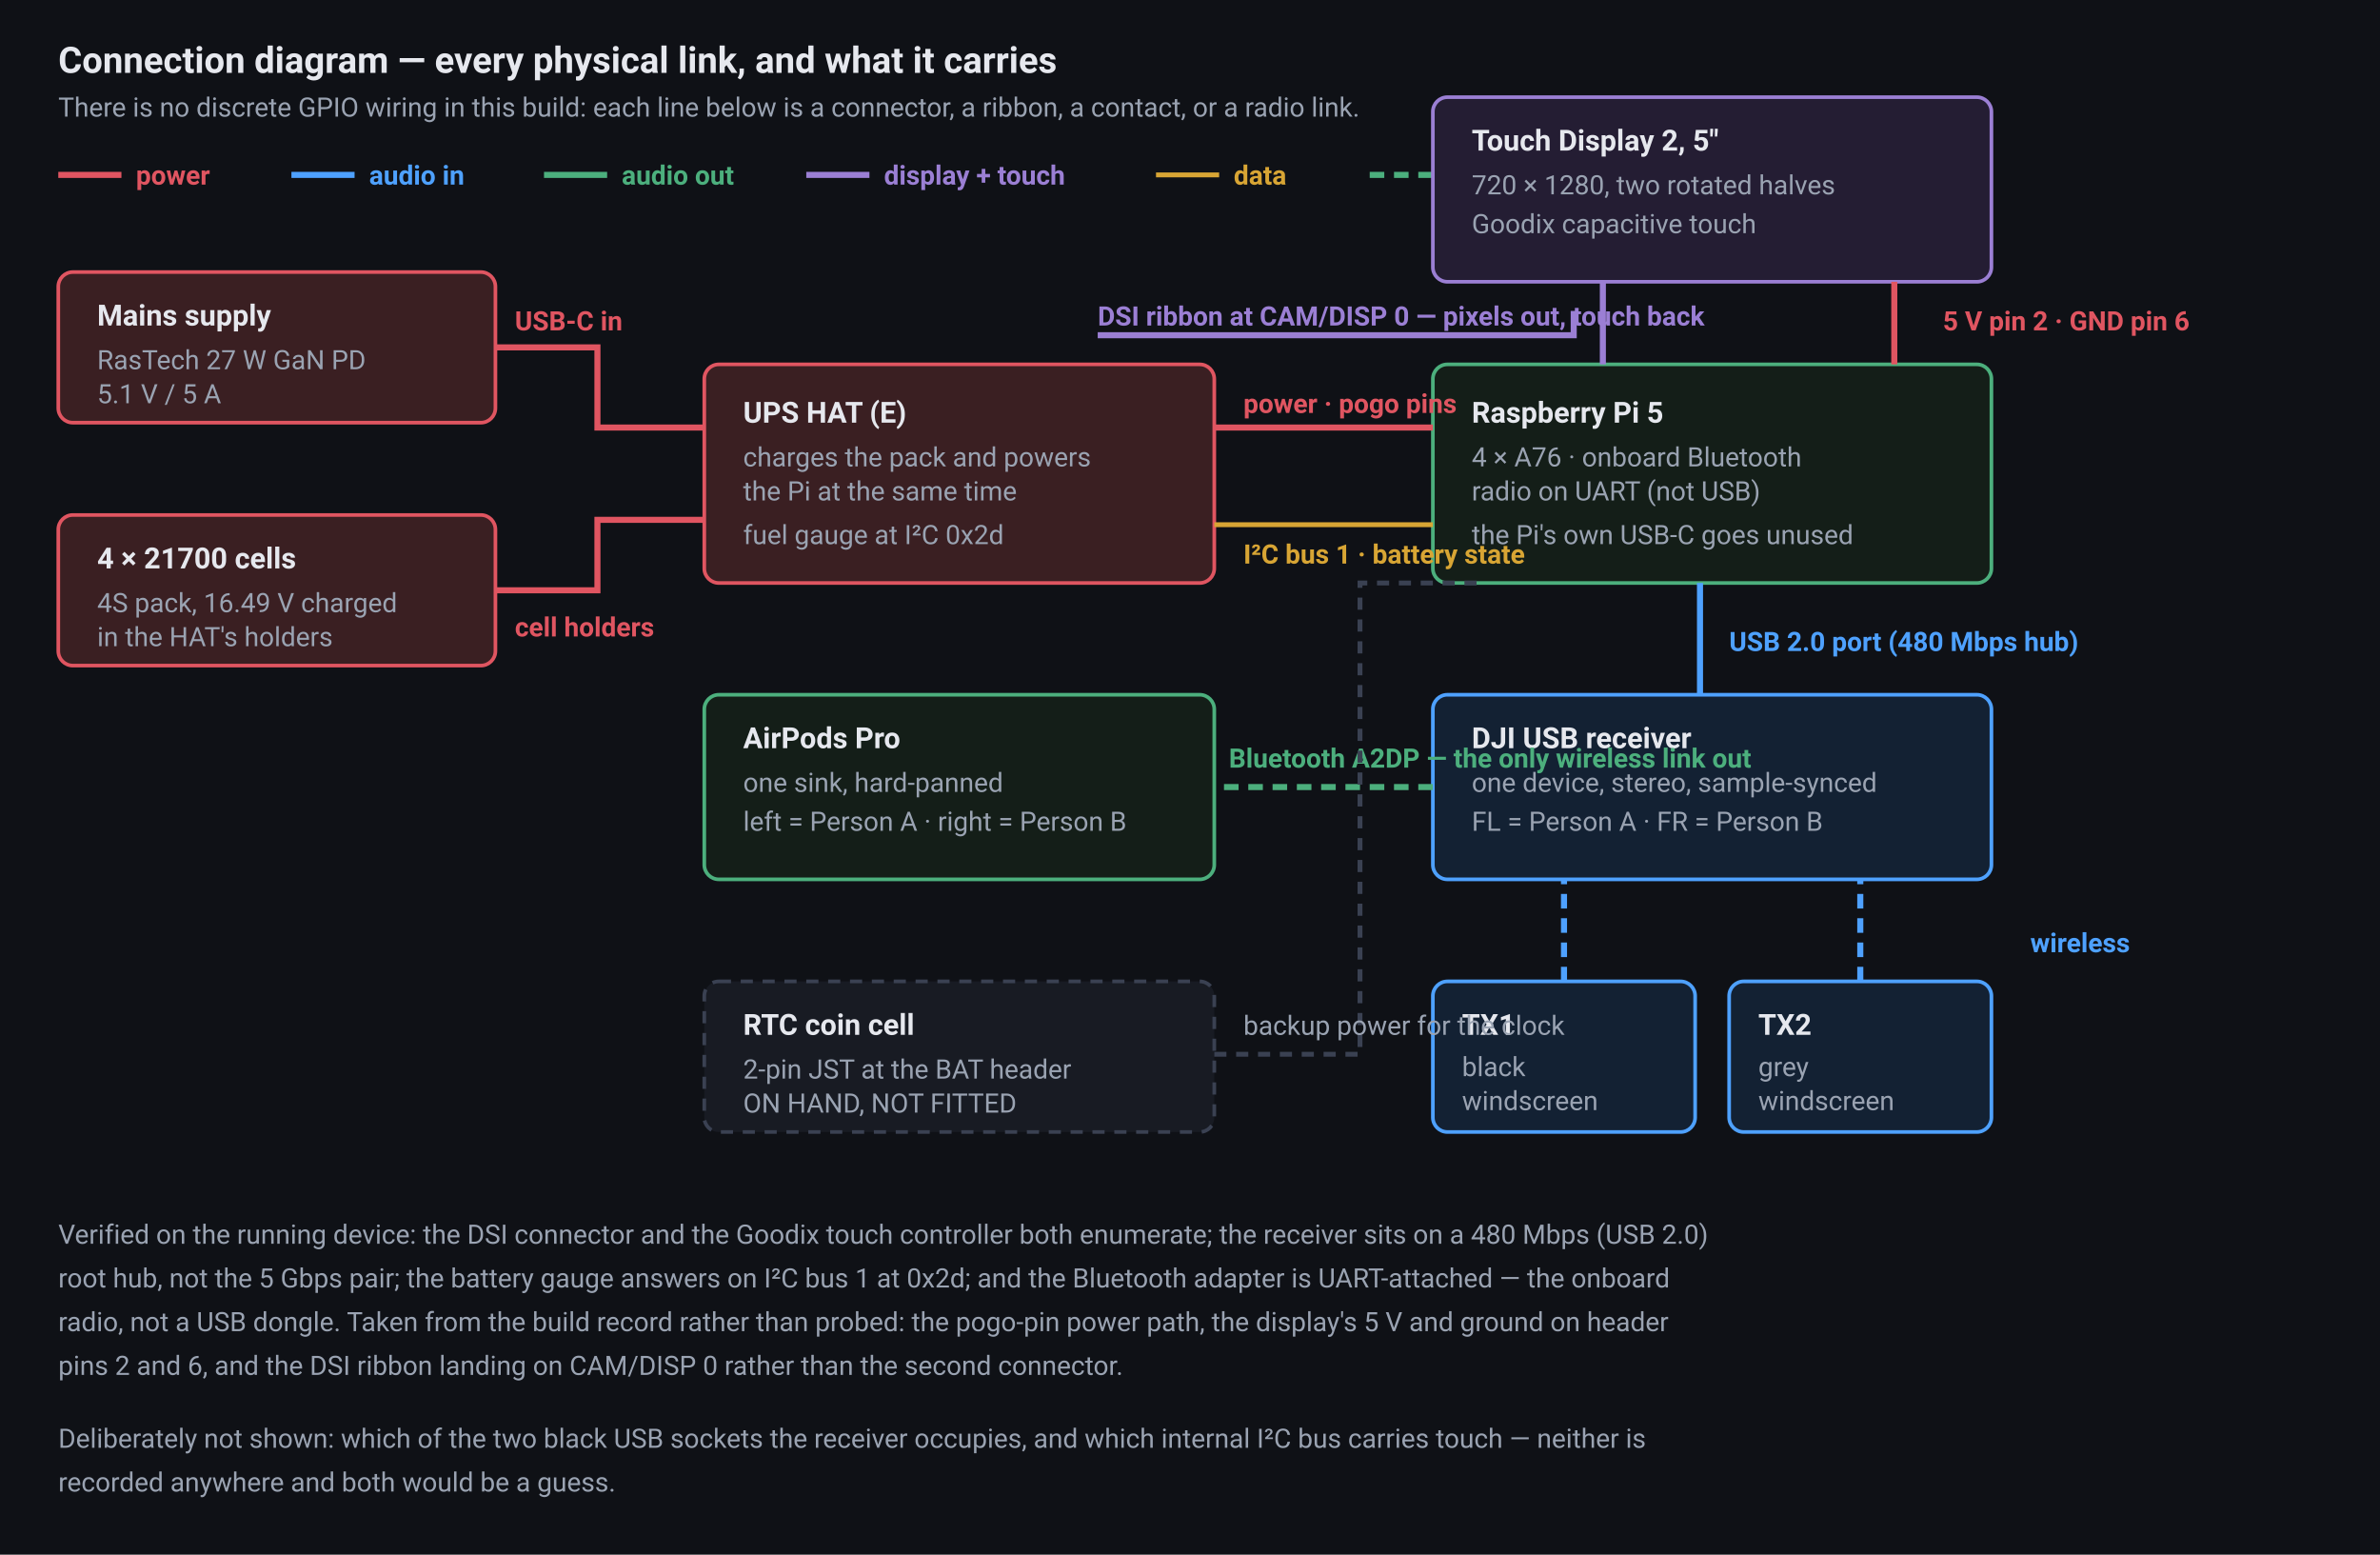
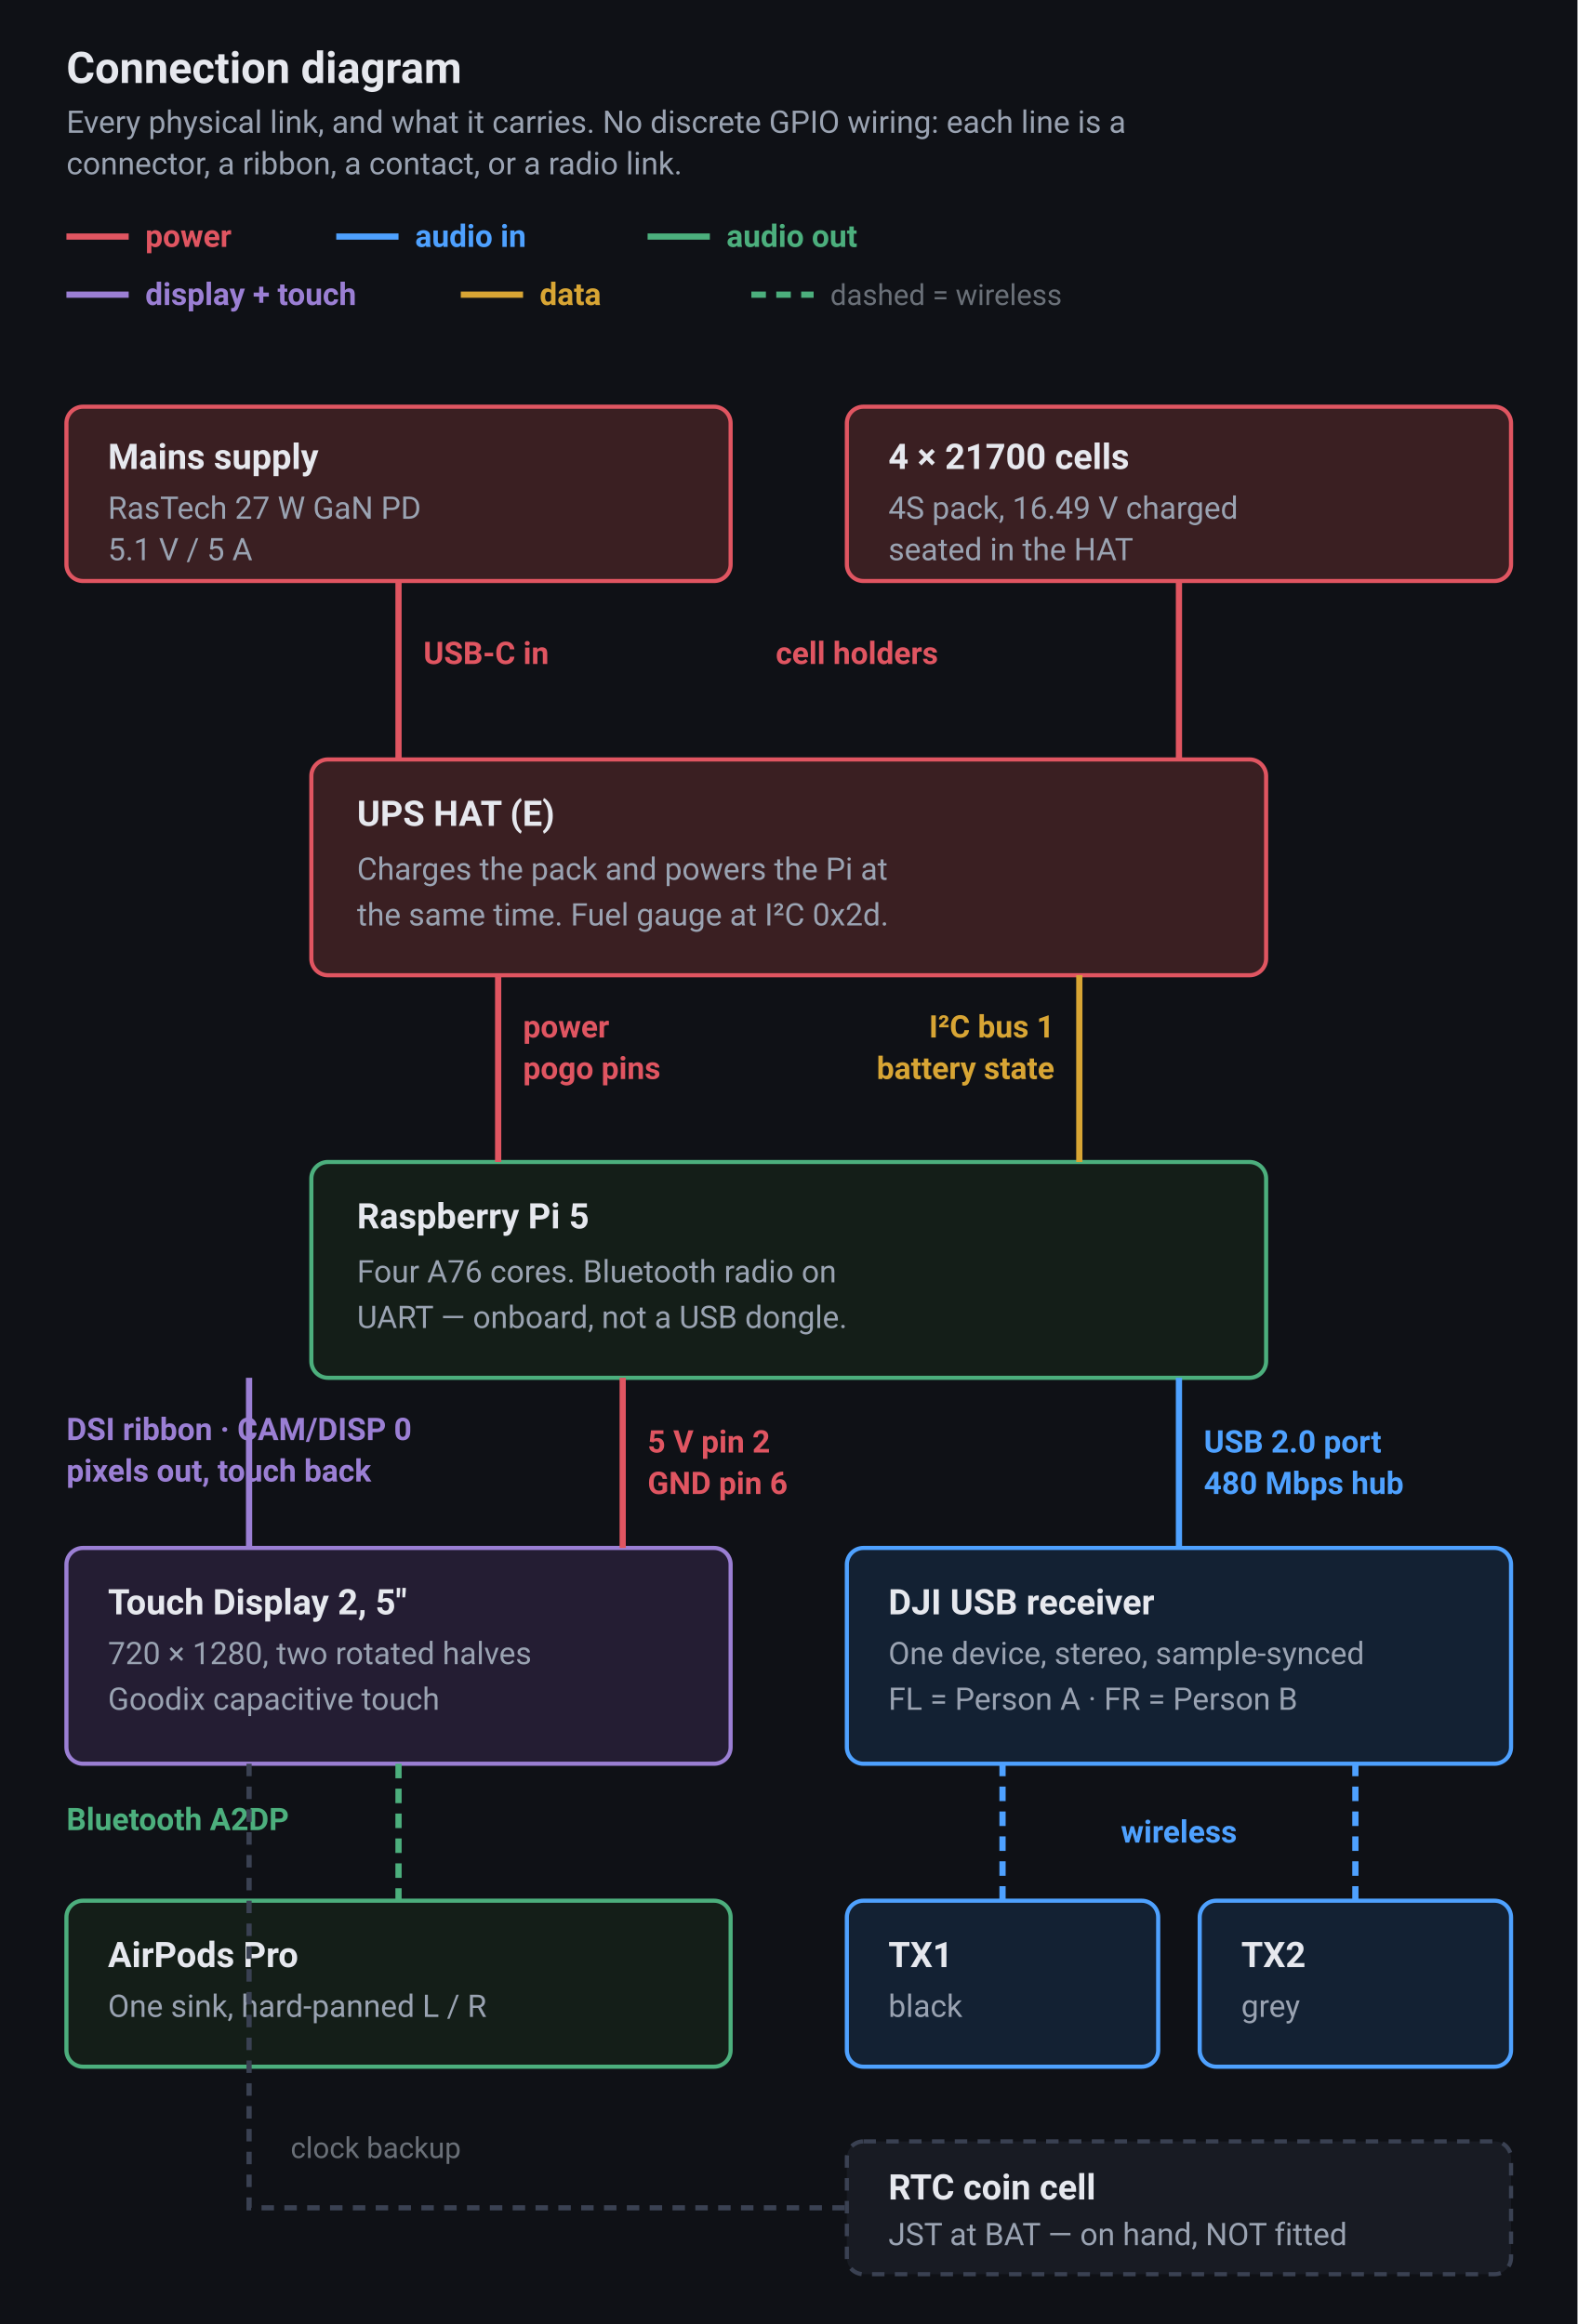
- <svg xmlns="http://www.w3.org/2000/svg" viewBox="0 0 980 640" width="980" height="640" font-family="system-ui,-apple-system,Segoe UI,Roboto,sans-serif">
+ <svg xmlns="http://www.w3.org/2000/svg" viewBox="0 0 760 1120" width="760" height="1120" font-family="system-ui,-apple-system,Segoe UI,Roboto,sans-serif">
  <style>
  .bg{fill:#0f1116}
-   .ts{fill:#9aa3b2;font-size:11px}
-   .tt{fill:#e6e8ee;font-size:15px;font-weight:600}
-   .lbl{fill:#e6e8ee;font-size:12px;font-weight:600}
-   .h{fill:#e6e8ee;font-size:13px;font-weight:600}
-   .pw{stroke:#e05561;stroke-width:2.5;fill:none}
-   .ain{stroke:#4ea1ff;stroke-width:2.5;fill:none}
-   .aout{stroke:#4caf7d;stroke-width:2.5;fill:none}
-   .disp{stroke:#9b7fd4;stroke-width:2.5;fill:none}
-   .data{stroke:#d8a534;stroke-width:2;fill:none}
-   .wl{stroke-dasharray:6 4}
-   .cpw{fill:#e05561;font-size:11px;font-weight:600}
-   .cain{fill:#4ea1ff;font-size:11px;font-weight:600}
-   .caout{fill:#4caf7d;font-size:11px;font-weight:600}
-   .cdisp{fill:#9b7fd4;font-size:11px;font-weight:600}
-   .cdata{fill:#d8a534;font-size:11px;font-weight:600}
+   .ts{fill:#9aa3b2;font-size:15px}
+   .tt{fill:#e6e8ee;font-size:21px;font-weight:600}
+   .sub{fill:#9aa3b2;font-size:15px}
+   .lbl{fill:#e6e8ee;font-size:17px;font-weight:600}
+   .pw{stroke:#e05561;stroke-width:3;fill:none}
+   .ain{stroke:#4ea1ff;stroke-width:3;fill:none}
+   .aout{stroke:#4caf7d;stroke-width:3;fill:none}
+   .disp{stroke:#9b7fd4;stroke-width:3;fill:none}
+   .data{stroke:#d8a534;stroke-width:3;fill:none}
+   .wl{stroke-dasharray:7 5}
+   .cpw{fill:#e05561;font-size:15px;font-weight:600}
+   .cain{fill:#4ea1ff;font-size:15px;font-weight:600}
+   .caout{fill:#4caf7d;font-size:15px;font-weight:600}
+   .cdisp{fill:#9b7fd4;font-size:15px;font-weight:600}
+   .cdata{fill:#d8a534;font-size:15px;font-weight:600}
+   .note{fill:#6a7078;font-size:14px}
</style>
-   <rect class="bg" width="980" height="640" />
-   <text class="tt" x="24" y="30">Connection diagram — every physical link, and what it carries</text>
-   <text class="ts" x="24" y="48">There is no discrete GPIO wiring in this build: each line below is a connector, a ribbon, a contact, or a radio link.</text>
-   <g transform="translate(24,64)">
-     <line class="pw" x1="0" y1="8" x2="26" y2="8" />
-     <text class="cpw" x="32" y="12">power</text>
-     <line class="ain" x1="96" y1="8" x2="122" y2="8" />
-     <text class="cain" x="128" y="12">audio in</text>
-     <line class="aout" x1="200" y1="8" x2="226" y2="8" />
-     <text class="caout" x="232" y="12">audio out</text>
-     <line class="disp" x1="308" y1="8" x2="334" y2="8" />
-     <text class="cdisp" x="340" y="12">display + touch</text>
-     <line class="data" x1="452" y1="8" x2="478" y2="8" />
-     <text class="cdata" x="484" y="12">data</text>
-     <line class="aout wl" x1="540" y1="8" x2="566" y2="8" />
-     <text class="ts" x="572" y="12">dashed = wireless</text>
+   <rect class="bg" width="760" height="1120" />
+   <text class="tt" x="32" y="40">Connection diagram</text>
+   <text class="sub" x="32" y="64">Every physical link, and what it carries. No discrete GPIO wiring: each line is a</text>
+   <text class="sub" x="32" y="84">connector, a ribbon, a contact, or a radio link.</text>
+   <g transform="translate(32,108)">
+     <line class="pw" x1="0" y1="6" x2="30" y2="6" />
+     <text class="cpw" x="38" y="11">power</text>
+     <line class="ain" x1="130" y1="6" x2="160" y2="6" />
+     <text class="cain" x="168" y="11">audio in</text>
+     <line class="aout" x1="280" y1="6" x2="310" y2="6" />
+     <text class="caout" x="318" y="11">audio out</text>
+     <line class="disp" x1="0" y1="34" x2="30" y2="34" />
+     <text class="cdisp" x="38" y="39">display + touch</text>
+     <line class="data" x1="190" y1="34" x2="220" y2="34" />
+     <text class="cdata" x="228" y="39">data</text>
+     <line class="aout wl" x1="330" y1="34" x2="360" y2="34" />
+     <text class="note" x="368" y="39">dashed = wireless</text>
  </g>
-   <rect x="24" y="112" width="180" height="62" rx="6" fill="#3a1f22" stroke="#e05561" stroke-width="1.5" />
-   <text class="lbl" x="40" y="134">Mains supply</text>
-   <text class="ts" x="40" y="152">RasTech 27 W GaN PD</text>
-   <text class="ts" x="40" y="166">5.1 V / 5 A</text>
-   <rect x="24" y="212" width="180" height="62" rx="6" fill="#3a1f22" stroke="#e05561" stroke-width="1.5" />
-   <text class="lbl" x="40" y="234">4 × 21700 cells</text>
-   <text class="ts" x="40" y="252">4S pack, 16.49 V charged</text>
-   <text class="ts" x="40" y="266">in the HAT's holders</text>
-   <rect x="290" y="150" width="210" height="90" rx="6" fill="#3a1f22" stroke="#e05561" stroke-width="1.5" />
-   <text class="lbl" x="306" y="174">UPS HAT (E)</text>
-   <text class="ts" x="306" y="192">charges the pack and powers</text>
-   <text class="ts" x="306" y="206">the Pi at the same time</text>
-   <text class="ts" x="306" y="224">fuel gauge at I²C 0x2d</text>
-   <path class="pw" d="M204 143 L246 143 L246 176 L290 176" />
-   <text class="cpw" x="212" y="136">USB-C in</text>
-   <path class="pw" d="M204 243 L246 243 L246 214 L290 214" />
-   <text class="cpw" x="212" y="262">cell holders</text>
-   <rect x="590" y="150" width="230" height="90" rx="6" fill="#141e18" stroke="#4caf7d" stroke-width="1.5" />
-   <text class="lbl" x="606" y="174">Raspberry Pi 5</text>
-   <text class="ts" x="606" y="192">4 × A76 · onboard Bluetooth</text>
-   <text class="ts" x="606" y="206">radio on UART (not USB)</text>
-   <text class="ts" x="606" y="224">the Pi's own USB-C goes unused</text>
-   <path class="pw" d="M500 176 L590 176" />
-   <text class="cpw" x="512" y="170">power · pogo pins</text>
-   <path class="data" d="M500 216 L590 216" />
-   <text class="cdata" x="512" y="232">I²C bus 1 · battery state</text>
-   <rect x="590" y="40" width="230" height="76" rx="6" fill="#241d33" stroke="#9b7fd4" stroke-width="1.5" />
-   <text class="lbl" x="606" y="62">Touch Display 2, 5″</text>
-   <text class="ts" x="606" y="80">720 × 1280, two rotated halves</text>
-   <text class="ts" x="606" y="96">Goodix capacitive touch</text>
-   <path class="disp" d="M660 150 L660 116" />
-   <text class="cdisp" x="452" y="134">DSI ribbon at CAM/DISP 0 — pixels out, touch back</text>
-   <path class="disp" d="M452 138 L648 138 L648 128" />
-   <path class="pw" d="M780 150 L780 116" />
-   <text class="cpw" x="800" y="136">5 V pin 2 · GND pin 6</text>
-   <rect x="590" y="286" width="230" height="76" rx="6" fill="#132133" stroke="#4ea1ff" stroke-width="1.5" />
-   <text class="lbl" x="606" y="308">DJI USB receiver</text>
-   <text class="ts" x="606" y="326">one device, stereo, sample-synced</text>
-   <text class="ts" x="606" y="342">FL = Person A · FR = Person B</text>
-   <path class="ain" d="M700 286 L700 240" />
-   <text class="cain" x="712" y="268">USB 2.0 port (480 Mbps hub)</text>
-   <rect x="590" y="404" width="108" height="62" rx="6" fill="#132133" stroke="#4ea1ff" stroke-width="1.5" />
-   <text class="lbl" x="602" y="426">TX1</text>
-   <text class="ts" x="602" y="443">black</text>
-   <text class="ts" x="602" y="457">windscreen</text>
-   <rect x="712" y="404" width="108" height="62" rx="6" fill="#132133" stroke="#4ea1ff" stroke-width="1.5" />
-   <text class="lbl" x="724" y="426">TX2</text>
-   <text class="ts" x="724" y="443">grey</text>
-   <text class="ts" x="724" y="457">windscreen</text>
-   <path class="ain wl" d="M644 404 L644 362" />
-   <path class="ain wl" d="M766 404 L766 362" />
-   <text class="cain" x="836" y="392">wireless</text>
-   <rect x="290" y="286" width="210" height="76" rx="6" fill="#141e18" stroke="#4caf7d" stroke-width="1.5" />
-   <text class="lbl" x="306" y="308">AirPods Pro</text>
-   <text class="ts" x="306" y="326">one sink, hard-panned</text>
-   <text class="ts" x="306" y="342">left = Person A · right = Person B</text>
-   <path class="aout wl" d="M590 324 L500 324" />
-   <text class="caout" x="506" y="316">Bluetooth A2DP — the only wireless link out</text>
-   <rect x="290" y="404" width="210" height="62" rx="6" fill="#181b23" stroke="#3a4152" stroke-width="1.5" stroke-dasharray="5 4" />
-   <text class="lbl" x="306" y="426">RTC coin cell</text>
-   <text class="ts" x="306" y="444">2-pin JST at the BAT header</text>
-   <text class="ts" x="306" y="458">ON HAND, NOT FITTED</text>
-   <path d="M500 434 L560 434 L560 240 L610 240" stroke="#3a4152" stroke-width="2" fill="none" stroke-dasharray="5 4" />
-   <text class="ts" x="512" y="426">backup power for the clock</text>
-   <text class="ts" x="24" y="512">Verified on the running device: the DSI connector and the Goodix touch controller both enumerate; the receiver sits on a 480 Mbps (USB 2.0)</text>
-   <text class="ts" x="24" y="530">root hub, not the 5 Gbps pair; the battery gauge answers on I²C bus 1 at 0x2d; and the Bluetooth adapter is UART-attached — the onboard</text>
-   <text class="ts" x="24" y="548">radio, not a USB dongle. Taken from the build record rather than probed: the pogo-pin power path, the display's 5 V and ground on header</text>
-   <text class="ts" x="24" y="566">pins 2 and 6, and the DSI ribbon landing on CAM/DISP 0 rather than the second connector.</text>
-   <text class="ts" x="24" y="596">Deliberately not shown: which of the two black USB sockets the receiver occupies, and which internal I²C bus carries touch — neither is</text>
-   <text class="ts" x="24" y="614">recorded anywhere and both would be a guess.</text>
+   <rect x="32" y="196" width="320" height="84" rx="8" fill="#3a1f22" stroke="#e05561" stroke-width="2" />
+   <text class="lbl" x="52" y="226">Mains supply</text>
+   <text class="ts" x="52" y="250">RasTech 27 W GaN PD</text>
+   <text class="ts" x="52" y="270">5.1 V / 5 A</text>
+   <rect x="408" y="196" width="320" height="84" rx="8" fill="#3a1f22" stroke="#e05561" stroke-width="2" />
+   <text class="lbl" x="428" y="226">4 × 21700 cells</text>
+   <text class="ts" x="428" y="250">4S pack, 16.49 V charged</text>
+   <text class="ts" x="428" y="270">seated in the HAT</text>
+   <rect x="150" y="366" width="460" height="104" rx="8" fill="#3a1f22" stroke="#e05561" stroke-width="2" />
+   <text class="lbl" x="172" y="398">UPS HAT (E)</text>
+   <text class="ts" x="172" y="424">Charges the pack and powers the Pi at</text>
+   <text class="ts" x="172" y="446">the same time. Fuel gauge at I²C 0x2d.</text>
+   <path class="pw" d="M192 280 L192 366" />
+   <text class="cpw" x="204" y="320">USB-C in</text>
+   <path class="pw" d="M568 280 L568 366" />
+   <text class="cpw" x="452" y="320" text-anchor="end">cell holders</text>
+   <rect x="150" y="560" width="460" height="104" rx="8" fill="#141e18" stroke="#4caf7d" stroke-width="2" />
+   <text class="lbl" x="172" y="592">Raspberry Pi 5</text>
+   <text class="ts" x="172" y="618">Four A76 cores. Bluetooth radio on</text>
+   <text class="ts" x="172" y="640">UART — onboard, not a USB dongle.</text>
+   <path class="pw" d="M240 470 L240 560" />
+   <text class="cpw" x="252" y="500">power</text>
+   <text class="cpw" x="252" y="520">pogo pins</text>
+   <path class="data" d="M520 470 L520 560" />
+   <text class="cdata" x="508" y="500" text-anchor="end">I²C bus 1</text>
+   <text class="cdata" x="508" y="520" text-anchor="end">battery state</text>
+   <rect x="32" y="746" width="320" height="104" rx="8" fill="#241d33" stroke="#9b7fd4" stroke-width="2" />
+   <text class="lbl" x="52" y="778">Touch Display 2, 5″</text>
+   <text class="ts" x="52" y="802">720 × 1280, two rotated halves</text>
+   <text class="ts" x="52" y="824">Goodix capacitive touch</text>
+   <path class="disp" d="M120 664 L120 700 L120 746" />
+   <text class="cdisp" x="32" y="694">DSI ribbon · CAM/DISP 0</text>
+   <text class="cdisp" x="32" y="714">pixels out, touch back</text>
+   <path class="pw" d="M300 664 L300 746" />
+   <text class="cpw" x="312" y="700">5 V pin 2</text>
+   <text class="cpw" x="312" y="720">GND pin 6</text>
+   <rect x="408" y="746" width="320" height="104" rx="8" fill="#132133" stroke="#4ea1ff" stroke-width="2" />
+   <text class="lbl" x="428" y="778">DJI USB receiver</text>
+   <text class="ts" x="428" y="802">One device, stereo, sample-synced</text>
+   <text class="ts" x="428" y="824">FL = Person A · FR = Person B</text>
+   <path class="ain" d="M568 664 L568 746" />
+   <text class="cain" x="580" y="700">USB 2.0 port</text>
+   <text class="cain" x="580" y="720">480 Mbps hub</text>
+   <rect x="408" y="916" width="150" height="80" rx="8" fill="#132133" stroke="#4ea1ff" stroke-width="2" />
+   <text class="lbl" x="428" y="948">TX1</text>
+   <text class="ts" x="428" y="972">black</text>
+   <rect x="578" y="916" width="150" height="80" rx="8" fill="#132133" stroke="#4ea1ff" stroke-width="2" />
+   <text class="lbl" x="598" y="948">TX2</text>
+   <text class="ts" x="598" y="972">grey</text>
+   <path class="ain wl" d="M483 916 L483 850" />
+   <path class="ain wl" d="M653 916 L653 850" />
+   <text class="cain" x="568" y="888" text-anchor="middle">wireless</text>
+   <rect x="32" y="916" width="320" height="80" rx="8" fill="#141e18" stroke="#4caf7d" stroke-width="2" />
+   <text class="lbl" x="52" y="948">AirPods Pro</text>
+   <text class="ts" x="52" y="972">One sink, hard-panned L / R</text>
+   <path class="aout wl" d="M192 850 L192 916" />
+   <text class="caout" x="32" y="882">Bluetooth A2DP</text>
+   <rect x="408" y="1032" width="320" height="64" rx="8" fill="#181b23" stroke="#3a4152" stroke-width="2" stroke-dasharray="6 5" />
+   <text class="lbl" x="428" y="1060">RTC coin cell</text>
+   <text class="ts" x="428" y="1082">JST at BAT — on hand, NOT fitted</text>
+   <path d="M120 850 L120 1064 L408 1064" stroke="#3a4152" stroke-width="2.5" fill="none" stroke-dasharray="6 5" />
+   <text class="note" x="140" y="1040">clock backup</text>
</svg>
